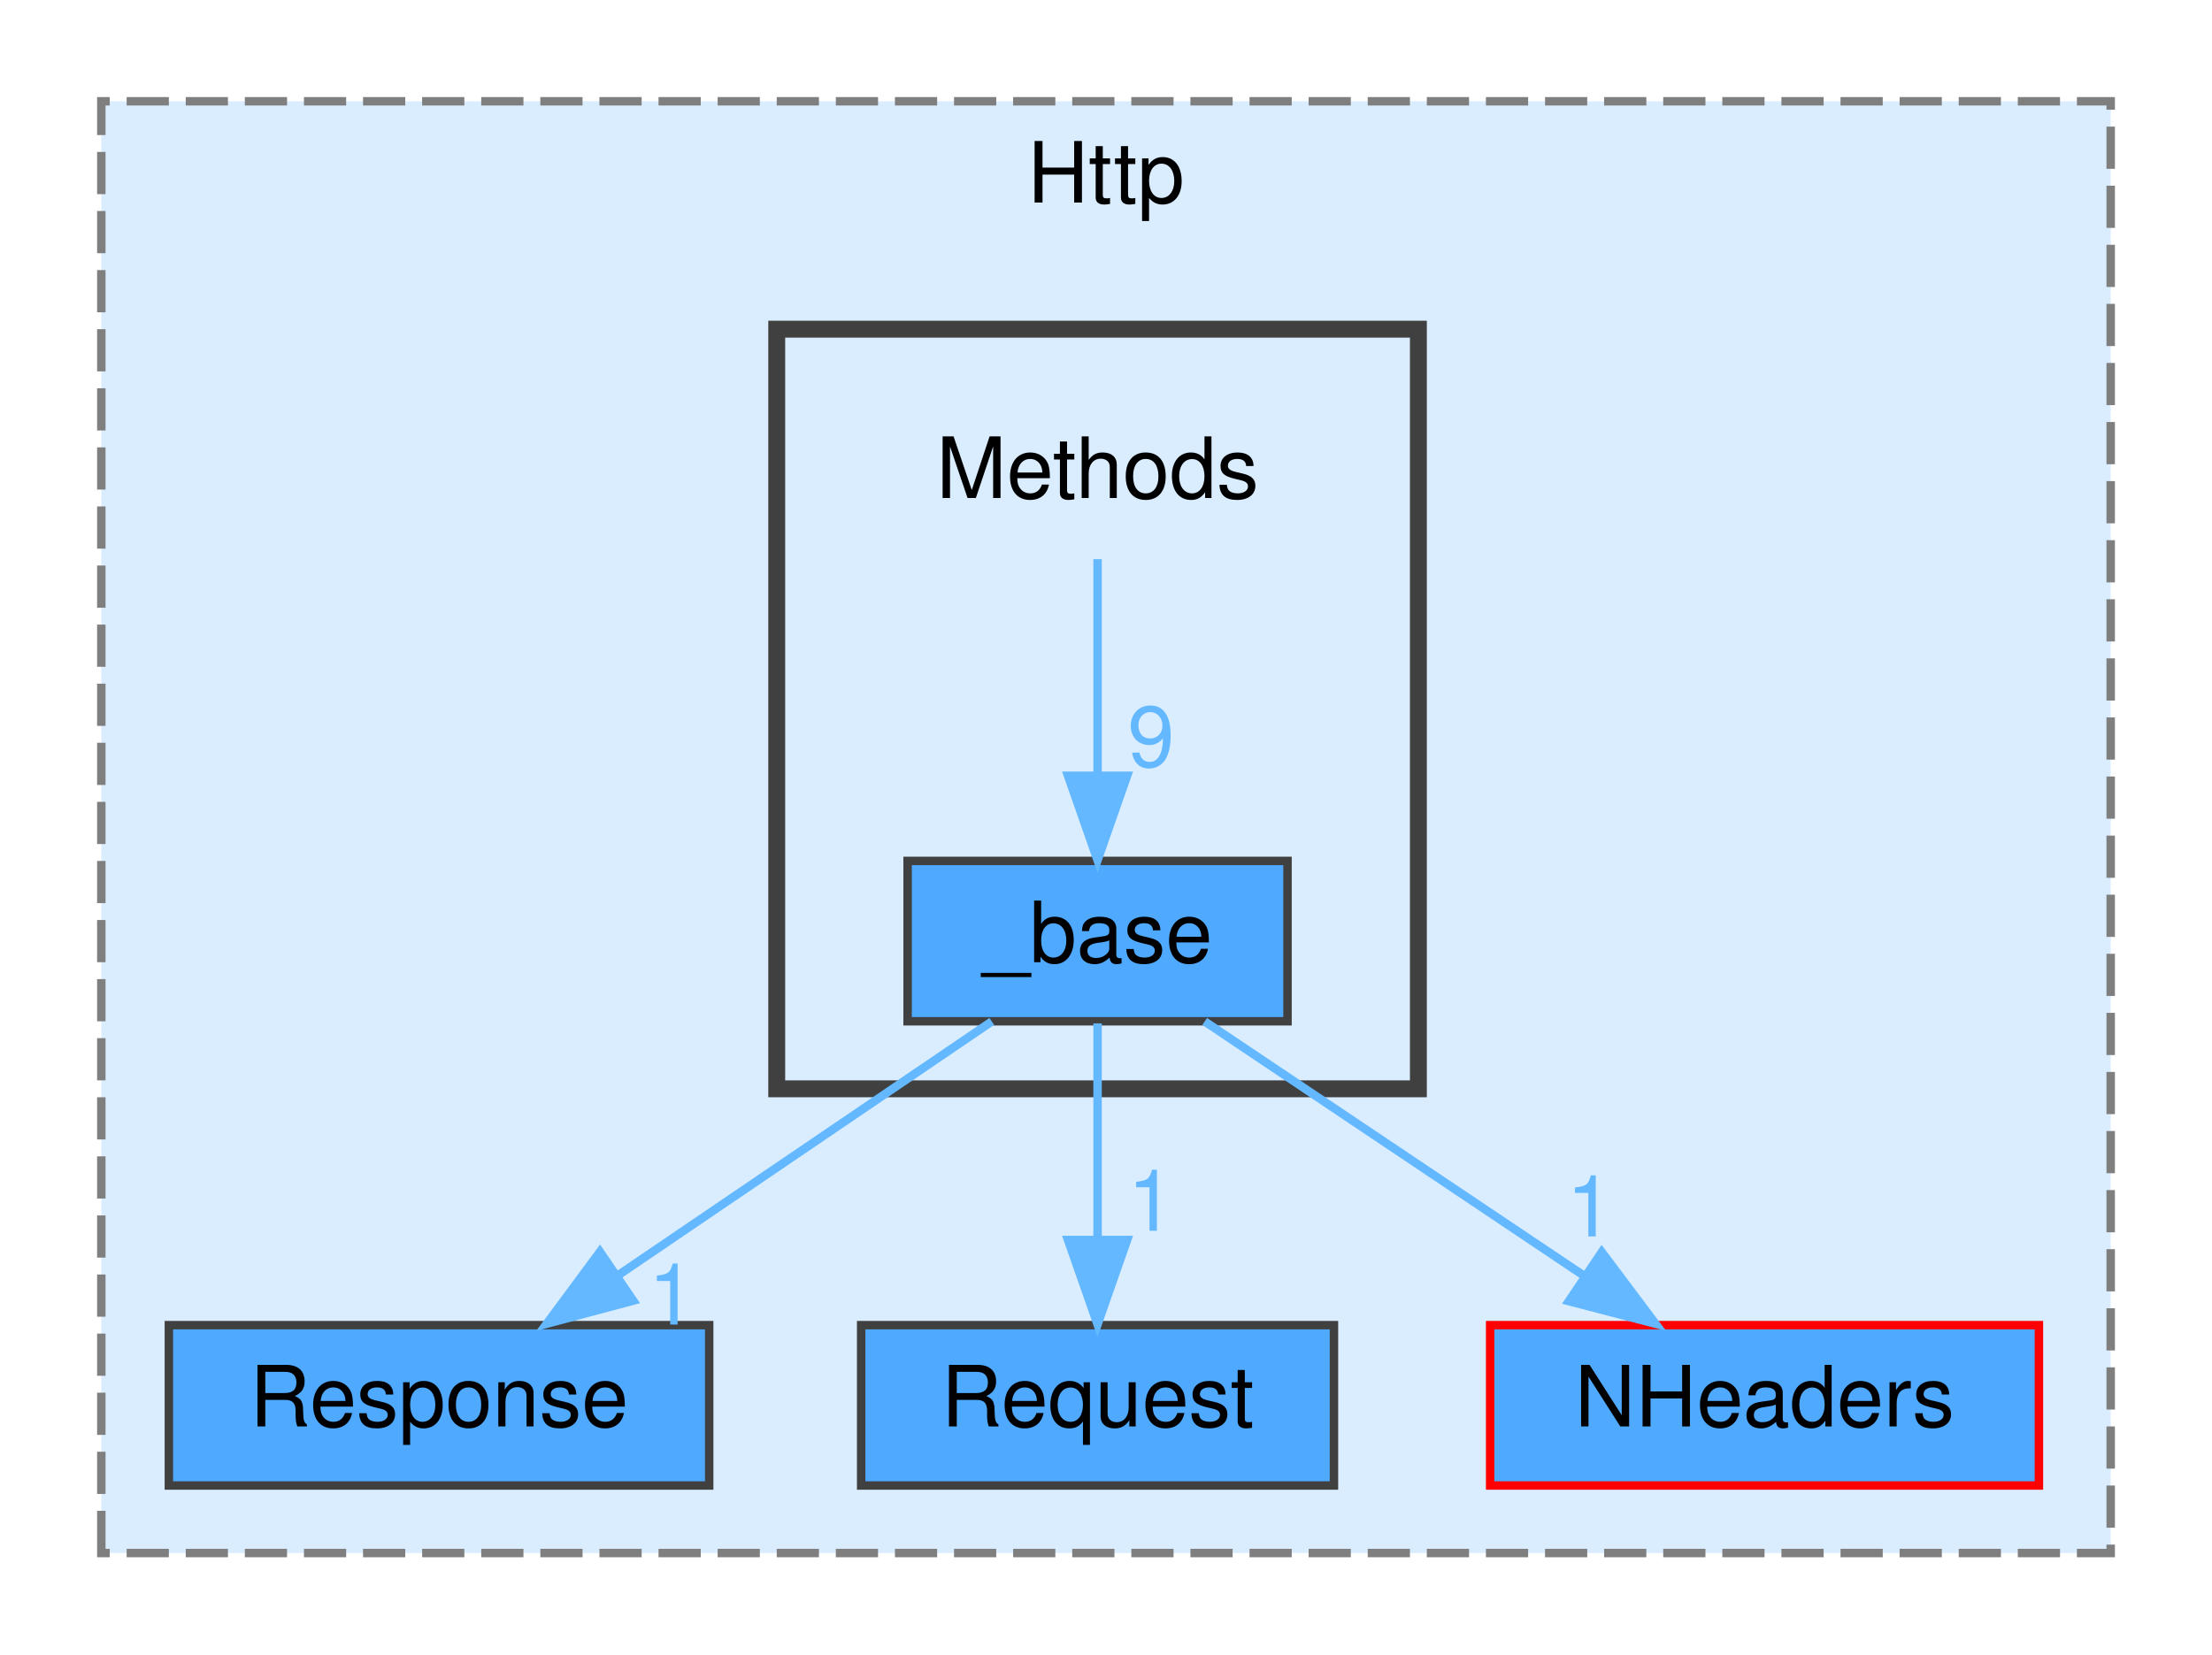
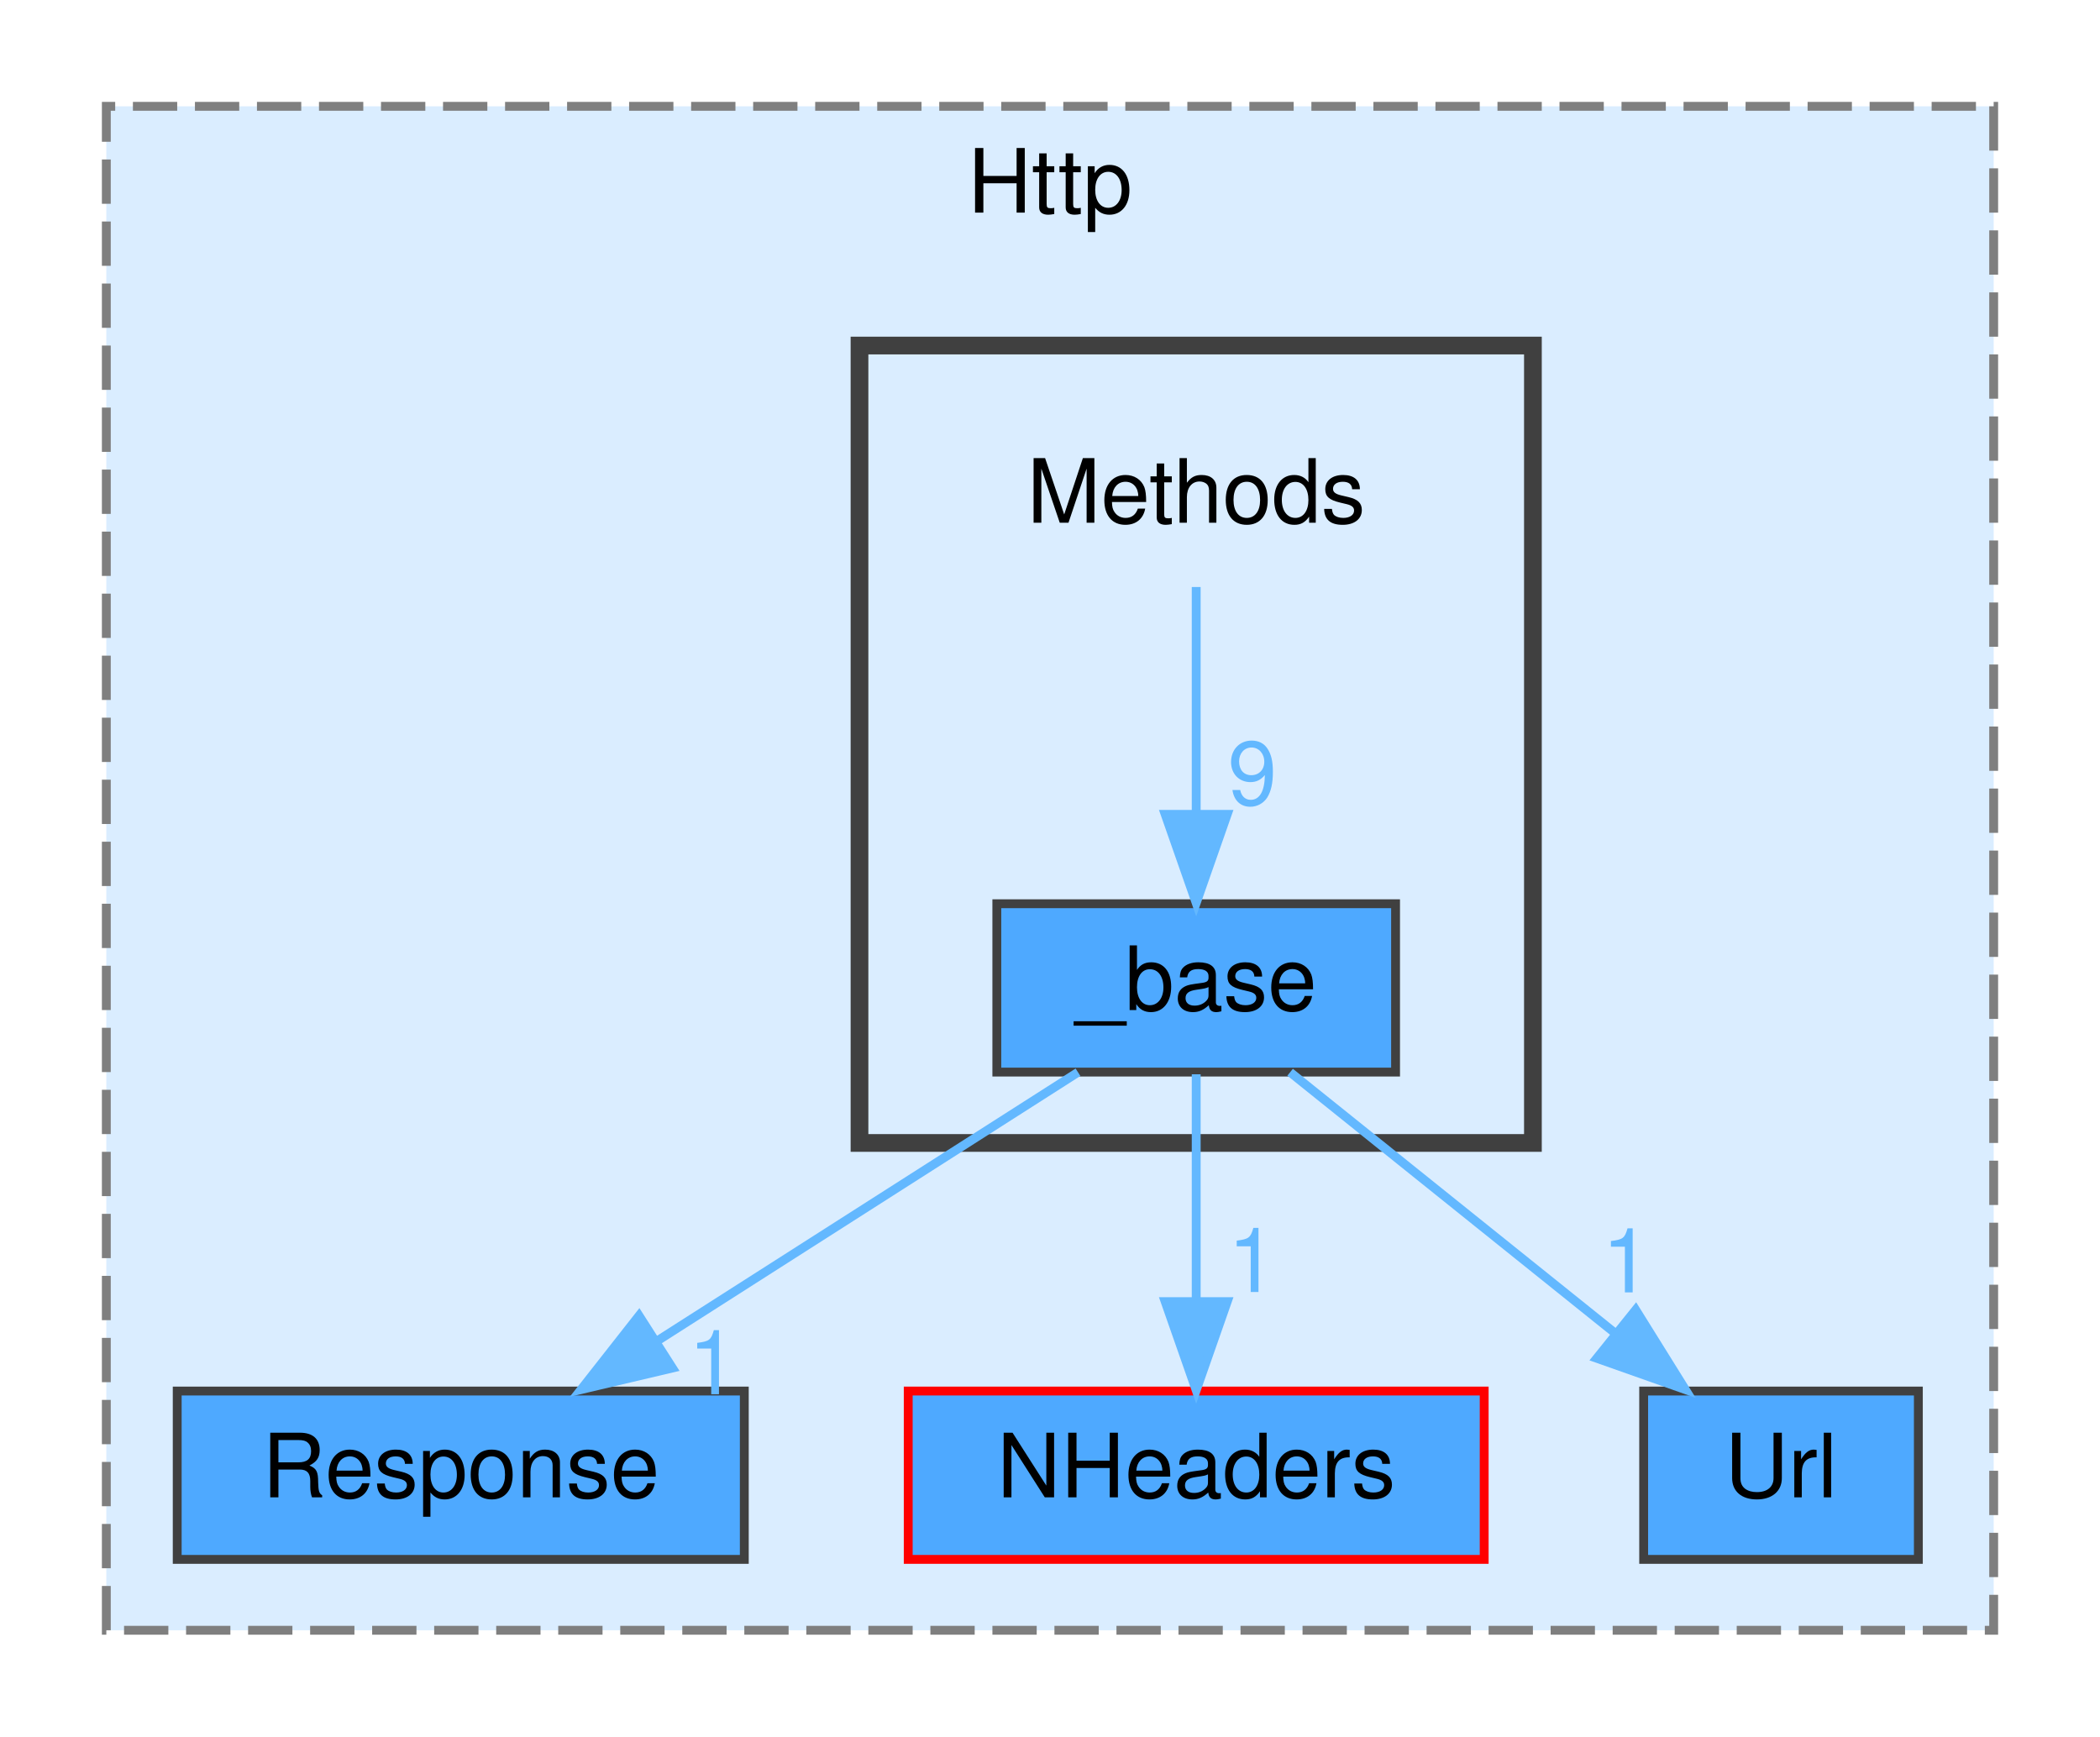
- <svg xmlns="http://www.w3.org/2000/svg" xmlns:xlink="http://www.w3.org/1999/xlink" width="262pt" height="196pt" viewBox="0.00 0.00 262.00 196.00">
+ <svg xmlns="http://www.w3.org/2000/svg" xmlns:xlink="http://www.w3.org/1999/xlink" width="237pt" height="196pt" viewBox="0.00 0.00 237.00 196.00">
  <g id="graph0" class="graph" transform="scale(1 1) rotate(0) translate(4 192)">
    <g id="clust1" class="cluster">
      <g id="a_clust1">
        <a xlink:href="dir_41cc9e0bb4f1115e1fe2e2758d2bc168.html" target="_top" xlink:title="Http">
-           <polygon fill="#daedff" stroke="#7f7f7f" stroke-dasharray="5,2" points="8,-8 8,-180 246,-180 246,-8 8,-8" />
-           <text text-anchor="middle" x="127" y="-168" font-family="Helvetica,sans-Serif" font-size="10.00">Http</text>
+           <polygon fill="#daedff" stroke="#7f7f7f" stroke-dasharray="5,2" points="8,-8 8,-180 221,-180 221,-8 8,-8" />
+           <text text-anchor="middle" x="114.5" y="-168" font-family="Helvetica,sans-Serif" font-size="10.00">Http</text>
        </a>
      </g>
    </g>
    <g id="clust2" class="cluster">
      <g id="a_clust2">
        <a xlink:href="dir_09d6a22b96cbdd451a8a41c9804b07f2.html" target="_top">
-           <polygon fill="#daedff" stroke="#404040" stroke-width="2" points="88,-63 88,-153 164,-153 164,-63 88,-63" />
+           <polygon fill="#daedff" stroke="#404040" stroke-width="2" points="93,-63 93,-153 169,-153 169,-63 93,-63" />
        </a>
      </g>
    </g>
    <g id="node1" class="node">
      <g id="a_node1">
        <a xlink:href="dir_2b930848939edf81047ea3b73a2c6d36.html" target="_top" xlink:title="Response">
          <polygon fill="#4ea9ff" stroke="#404040" points="80,-35 16,-35 16,-16 80,-16 80,-35" />
          <text text-anchor="middle" x="48" y="-23" font-family="Helvetica,sans-Serif" font-size="10.00">Response</text>
        </a>
      </g>
    </g>
    <g id="node2" class="node">
      <g id="a_node2">
-         <a xlink:href="dir_2e6b931faf85af8d43b2b55a026921d7.html" target="_top" xlink:title="Request">
-           <polygon fill="#4ea9ff" stroke="#404040" points="154,-35 98,-35 98,-16 154,-16 154,-35" />
-           <text text-anchor="middle" x="126" y="-23" font-family="Helvetica,sans-Serif" font-size="10.00">Request</text>
+         <a xlink:href="dir_608161aafd2af5389d03134ffea49c9f.html" target="_top" xlink:title="NHeaders">
+           <polygon fill="#4ea9ff" stroke="red" points="163.5,-35 98.5,-35 98.5,-16 163.5,-16 163.5,-35" />
+           <text text-anchor="middle" x="131" y="-23" font-family="Helvetica,sans-Serif" font-size="10.00">NHeaders</text>
        </a>
      </g>
    </g>
    <g id="node3" class="node">
      <g id="a_node3">
-         <a xlink:href="dir_608161aafd2af5389d03134ffea49c9f.html" target="_top" xlink:title="NHeaders">
-           <polygon fill="#4ea9ff" stroke="red" points="237.5,-35 172.5,-35 172.5,-16 237.5,-16 237.5,-35" />
-           <text text-anchor="middle" x="205" y="-23" font-family="Helvetica,sans-Serif" font-size="10.00">NHeaders</text>
+         <a xlink:href="dir_f0d5f9c2813ecd5c8dcd2e2ff3dca0a2.html" target="_top" xlink:title="Url">
+           <polygon fill="#4ea9ff" stroke="#404040" points="212.5,-35 181.5,-35 181.5,-16 212.5,-16 212.5,-35" />
+           <text text-anchor="middle" x="197" y="-23" font-family="Helvetica,sans-Serif" font-size="10.00">Url</text>
        </a>
      </g>
    </g>
    <g id="node4" class="node">
-       <text text-anchor="middle" x="126" y="-133" font-family="Helvetica,sans-Serif" font-size="10.00">Methods</text>
+       <text text-anchor="middle" x="131" y="-133" font-family="Helvetica,sans-Serif" font-size="10.00">Methods</text>
    </g>
    <g id="node5" class="node">
      <g id="a_node5">
        <a xlink:href="dir_89c63d373f4c9055d88d4b9aac460ae7.html" target="_top" xlink:title="_base">
-           <polygon fill="#4ea9ff" stroke="#404040" points="148.5,-90 103.5,-90 103.5,-71 148.5,-71 148.5,-90" />
-           <text text-anchor="middle" x="126" y="-78" font-family="Helvetica,sans-Serif" font-size="10.00">_base</text>
+           <polygon fill="#4ea9ff" stroke="#404040" points="153.5,-90 108.5,-90 108.5,-71 153.5,-71 153.5,-90" />
+           <text text-anchor="middle" x="131" y="-78" font-family="Helvetica,sans-Serif" font-size="10.00">_base</text>
        </a>
      </g>
    </g>
    <g id="edge1" class="edge">
      <g id="a_edge1">
        <a xlink:href="dir_000008_000000.html" target="_top">
-           <path fill="none" stroke="#63b8ff" d="M126,-125.75C126,-118.8 126,-108.85 126,-100.13" />
-           <polygon fill="#63b8ff" stroke="#63b8ff" points="129.5,-100.09 126,-90.09 122.5,-100.09 129.5,-100.09" />
+           <path fill="none" stroke="#63b8ff" d="M131,-125.75C131,-118.8 131,-108.85 131,-100.13" />
+           <polygon fill="#63b8ff" stroke="#63b8ff" points="134.5,-100.09 131,-90.09 127.5,-100.09 134.5,-100.09" />
        </a>
      </g>
      <g id="a_edge1-headlabel">
        <a xlink:href="dir_000008_000000.html" target="_top" xlink:title="9">
-           <text text-anchor="middle" x="132.34" y="-101.18" font-family="Helvetica,sans-Serif" font-size="10.00" fill="#63b8ff">9</text>
+           <text text-anchor="middle" x="137.34" y="-101.18" font-family="Helvetica,sans-Serif" font-size="10.00" fill="#63b8ff">9</text>
        </a>
      </g>
    </g>
    <g id="edge2" class="edge">
      <g id="a_edge2">
        <a xlink:href="dir_000000_000016.html" target="_top">
-           <path fill="none" stroke="#63b8ff" d="M113.47,-70.98C101.6,-62.92 83.54,-50.65 69.39,-41.03" />
-           <polygon fill="#63b8ff" stroke="#63b8ff" points="71,-37.9 60.76,-35.17 67.06,-43.69 71,-37.9" />
+           <path fill="none" stroke="#63b8ff" d="M117.66,-70.98C104.91,-62.84 85.45,-50.41 70.33,-40.76" />
+           <polygon fill="#63b8ff" stroke="#63b8ff" points="71.89,-37.6 61.58,-35.17 68.12,-43.5 71.89,-37.6" />
        </a>
      </g>
      <g id="a_edge2-headlabel">
        <a xlink:href="dir_000000_000016.html" target="_top" xlink:title="1">
-           <text text-anchor="middle" x="75.57" y="-35.07" font-family="Helvetica,sans-Serif" font-size="10.00" fill="#63b8ff">1</text>
+           <text text-anchor="middle" x="76.45" y="-34.64" font-family="Helvetica,sans-Serif" font-size="10.00" fill="#63b8ff">1</text>
        </a>
      </g>
    </g>
    <g id="edge3" class="edge">
      <g id="a_edge3">
-         <a xlink:href="dir_000000_000014.html" target="_top">
-           <path fill="none" stroke="#63b8ff" d="M126,-70.75C126,-63.8 126,-53.85 126,-45.13" />
-           <polygon fill="#63b8ff" stroke="#63b8ff" points="129.5,-45.09 126,-35.09 122.5,-45.09 129.5,-45.09" />
+         <a xlink:href="dir_000000_000009.html" target="_top">
+           <path fill="none" stroke="#63b8ff" d="M131,-70.75C131,-63.8 131,-53.85 131,-45.13" />
+           <polygon fill="#63b8ff" stroke="#63b8ff" points="134.5,-45.09 131,-35.09 127.5,-45.09 134.5,-45.09" />
        </a>
      </g>
      <g id="a_edge3-headlabel">
-         <a xlink:href="dir_000000_000014.html" target="_top" xlink:title="1">
-           <text text-anchor="middle" x="132.34" y="-46.18" font-family="Helvetica,sans-Serif" font-size="10.00" fill="#63b8ff">1</text>
+         <a xlink:href="dir_000000_000009.html" target="_top" xlink:title="1">
+           <text text-anchor="middle" x="137.34" y="-46.18" font-family="Helvetica,sans-Serif" font-size="10.00" fill="#63b8ff">1</text>
        </a>
      </g>
    </g>
    <g id="edge4" class="edge">
      <g id="a_edge4">
-         <a xlink:href="dir_000000_000009.html" target="_top">
-           <path fill="none" stroke="#63b8ff" d="M138.69,-70.98C150.83,-62.84 169.36,-50.41 183.75,-40.76" />
-           <polygon fill="#63b8ff" stroke="#63b8ff" points="185.72,-43.65 192.08,-35.17 181.82,-37.84 185.72,-43.65" />
+         <a xlink:href="dir_000000_000019.html" target="_top">
+           <path fill="none" stroke="#63b8ff" d="M141.6,-70.98C151.46,-63.07 166.35,-51.11 178.22,-41.58" />
+           <polygon fill="#63b8ff" stroke="#63b8ff" points="180.6,-44.16 186.2,-35.17 176.21,-38.7 180.6,-44.16" />
        </a>
      </g>
      <g id="a_edge4-headlabel">
-         <a xlink:href="dir_000000_000009.html" target="_top" xlink:title="1">
-           <text text-anchor="middle" x="184.32" y="-45.51" font-family="Helvetica,sans-Serif" font-size="10.00" fill="#63b8ff">1</text>
+         <a xlink:href="dir_000000_000019.html" target="_top" xlink:title="1">
+           <text text-anchor="middle" x="179.57" y="-46.13" font-family="Helvetica,sans-Serif" font-size="10.00" fill="#63b8ff">1</text>
        </a>
      </g>
    </g>
  </g>
</svg>
